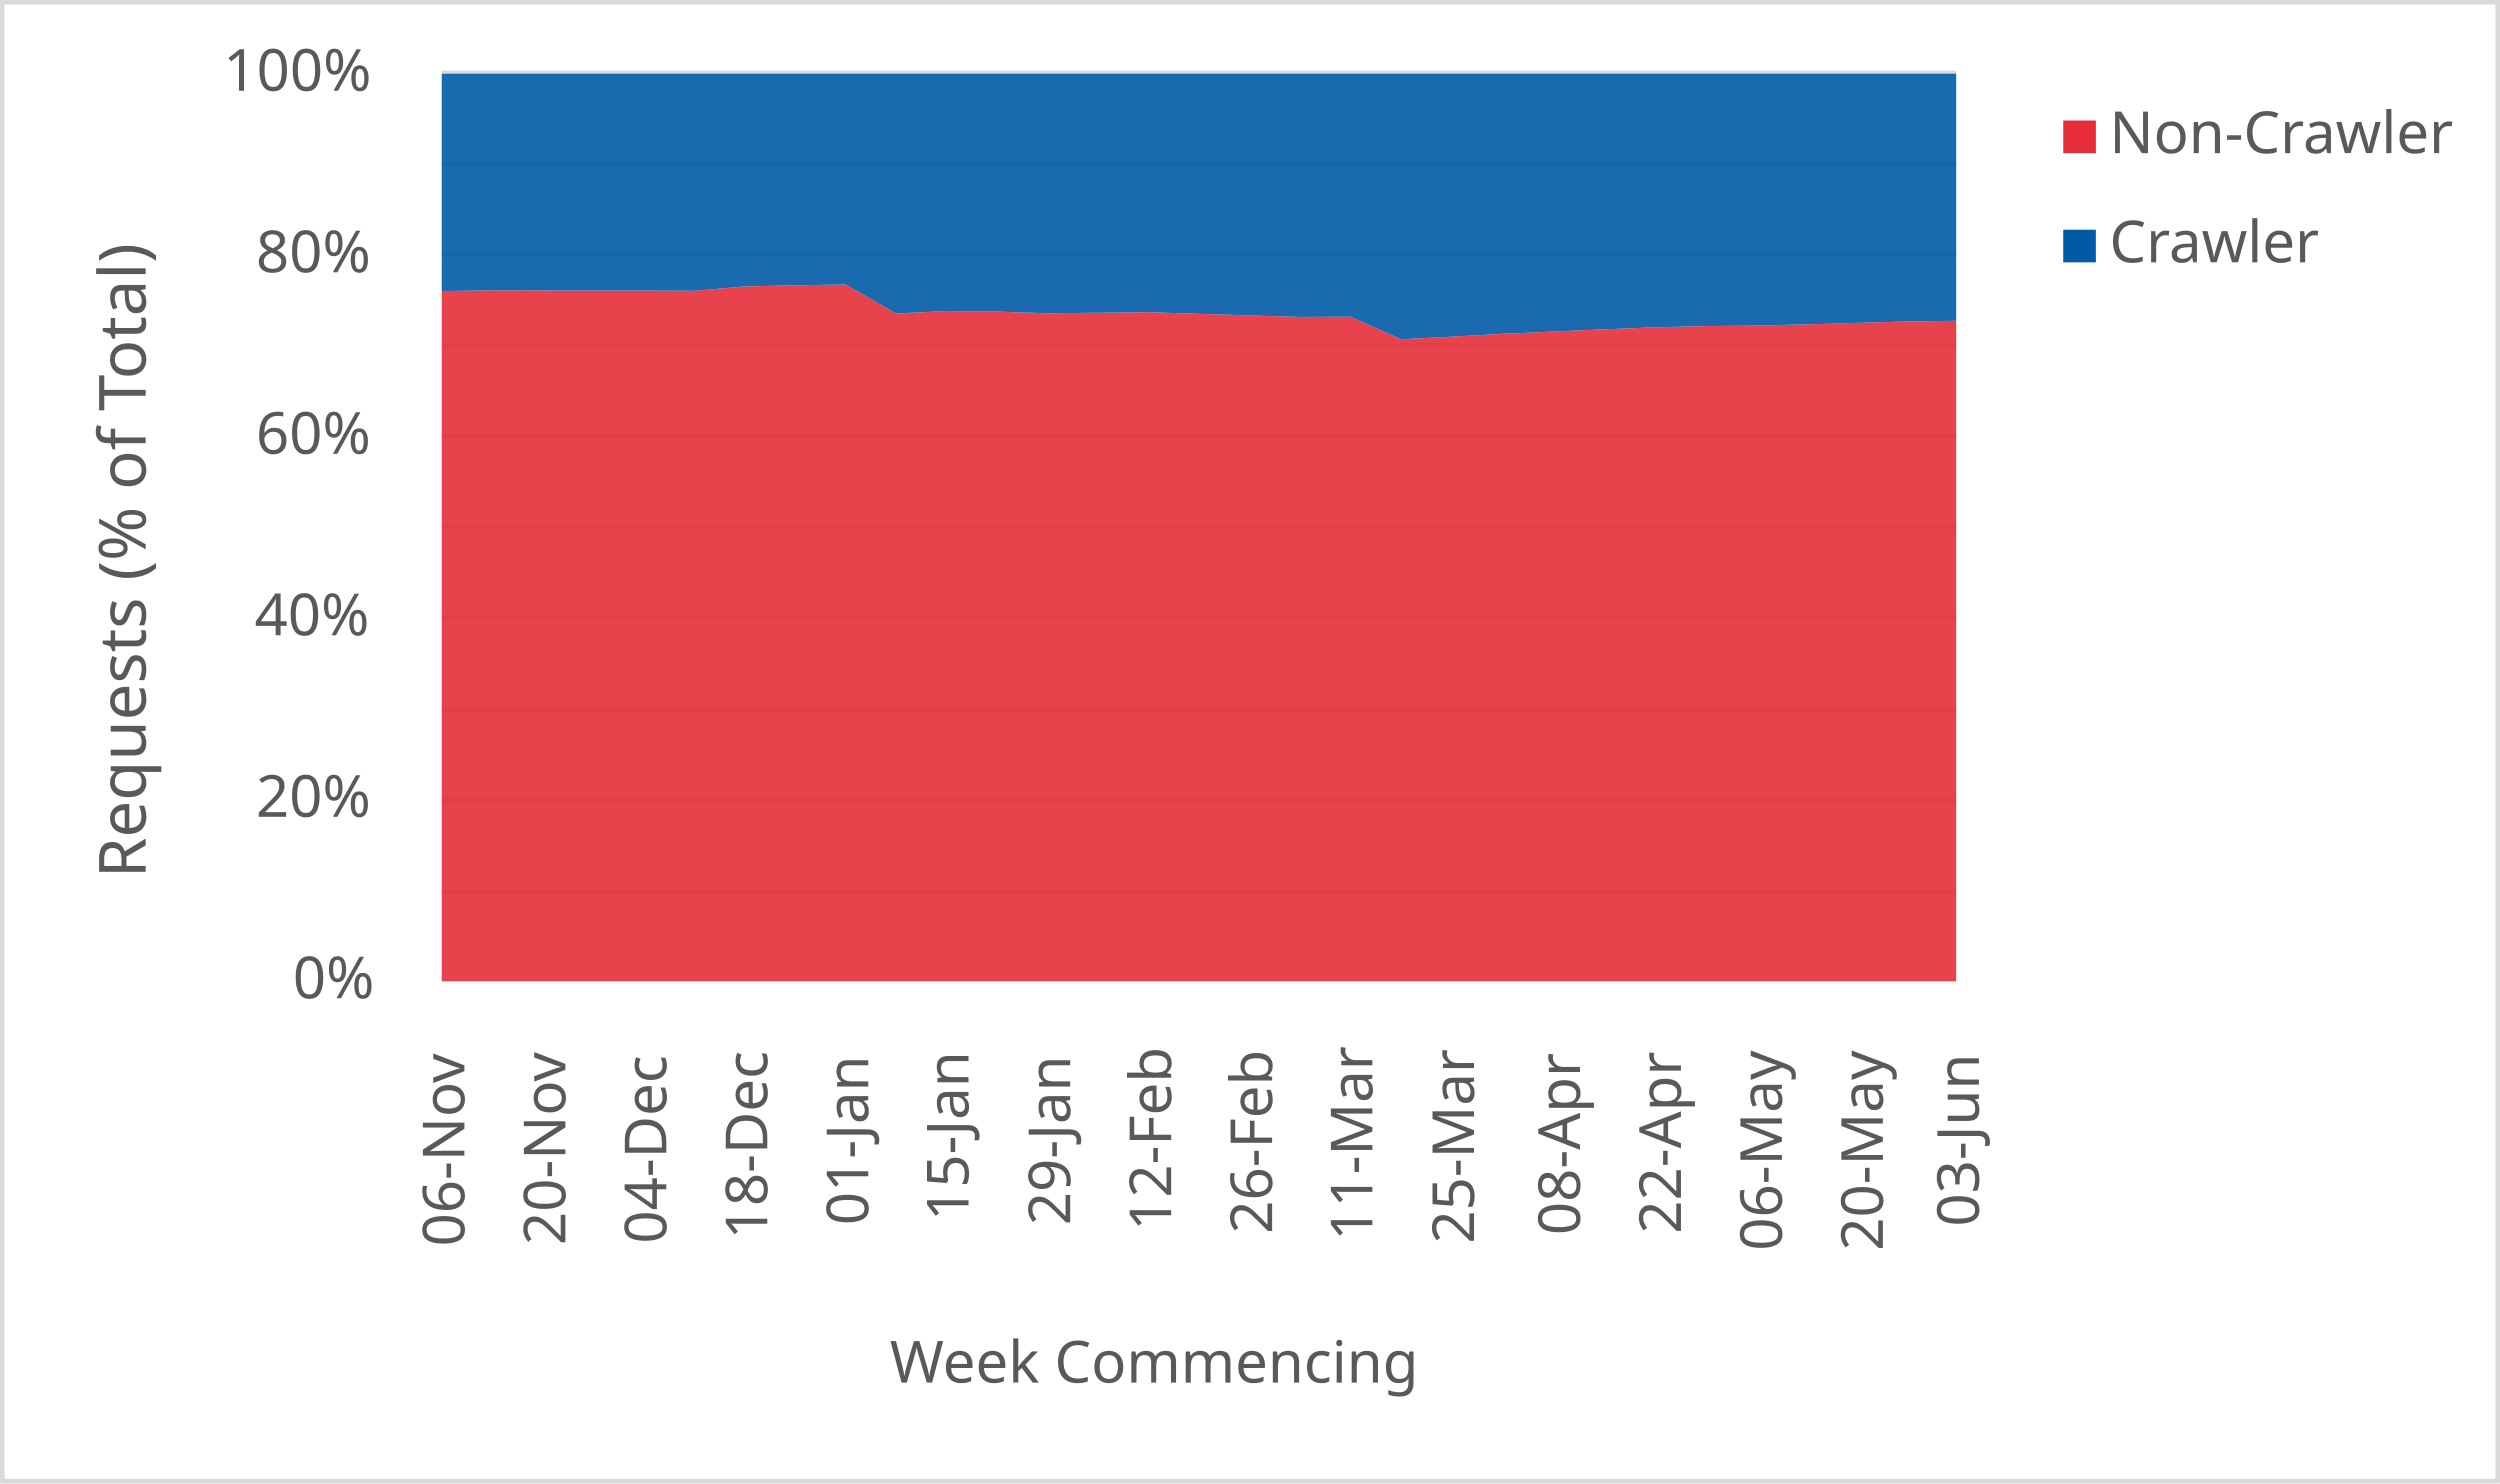
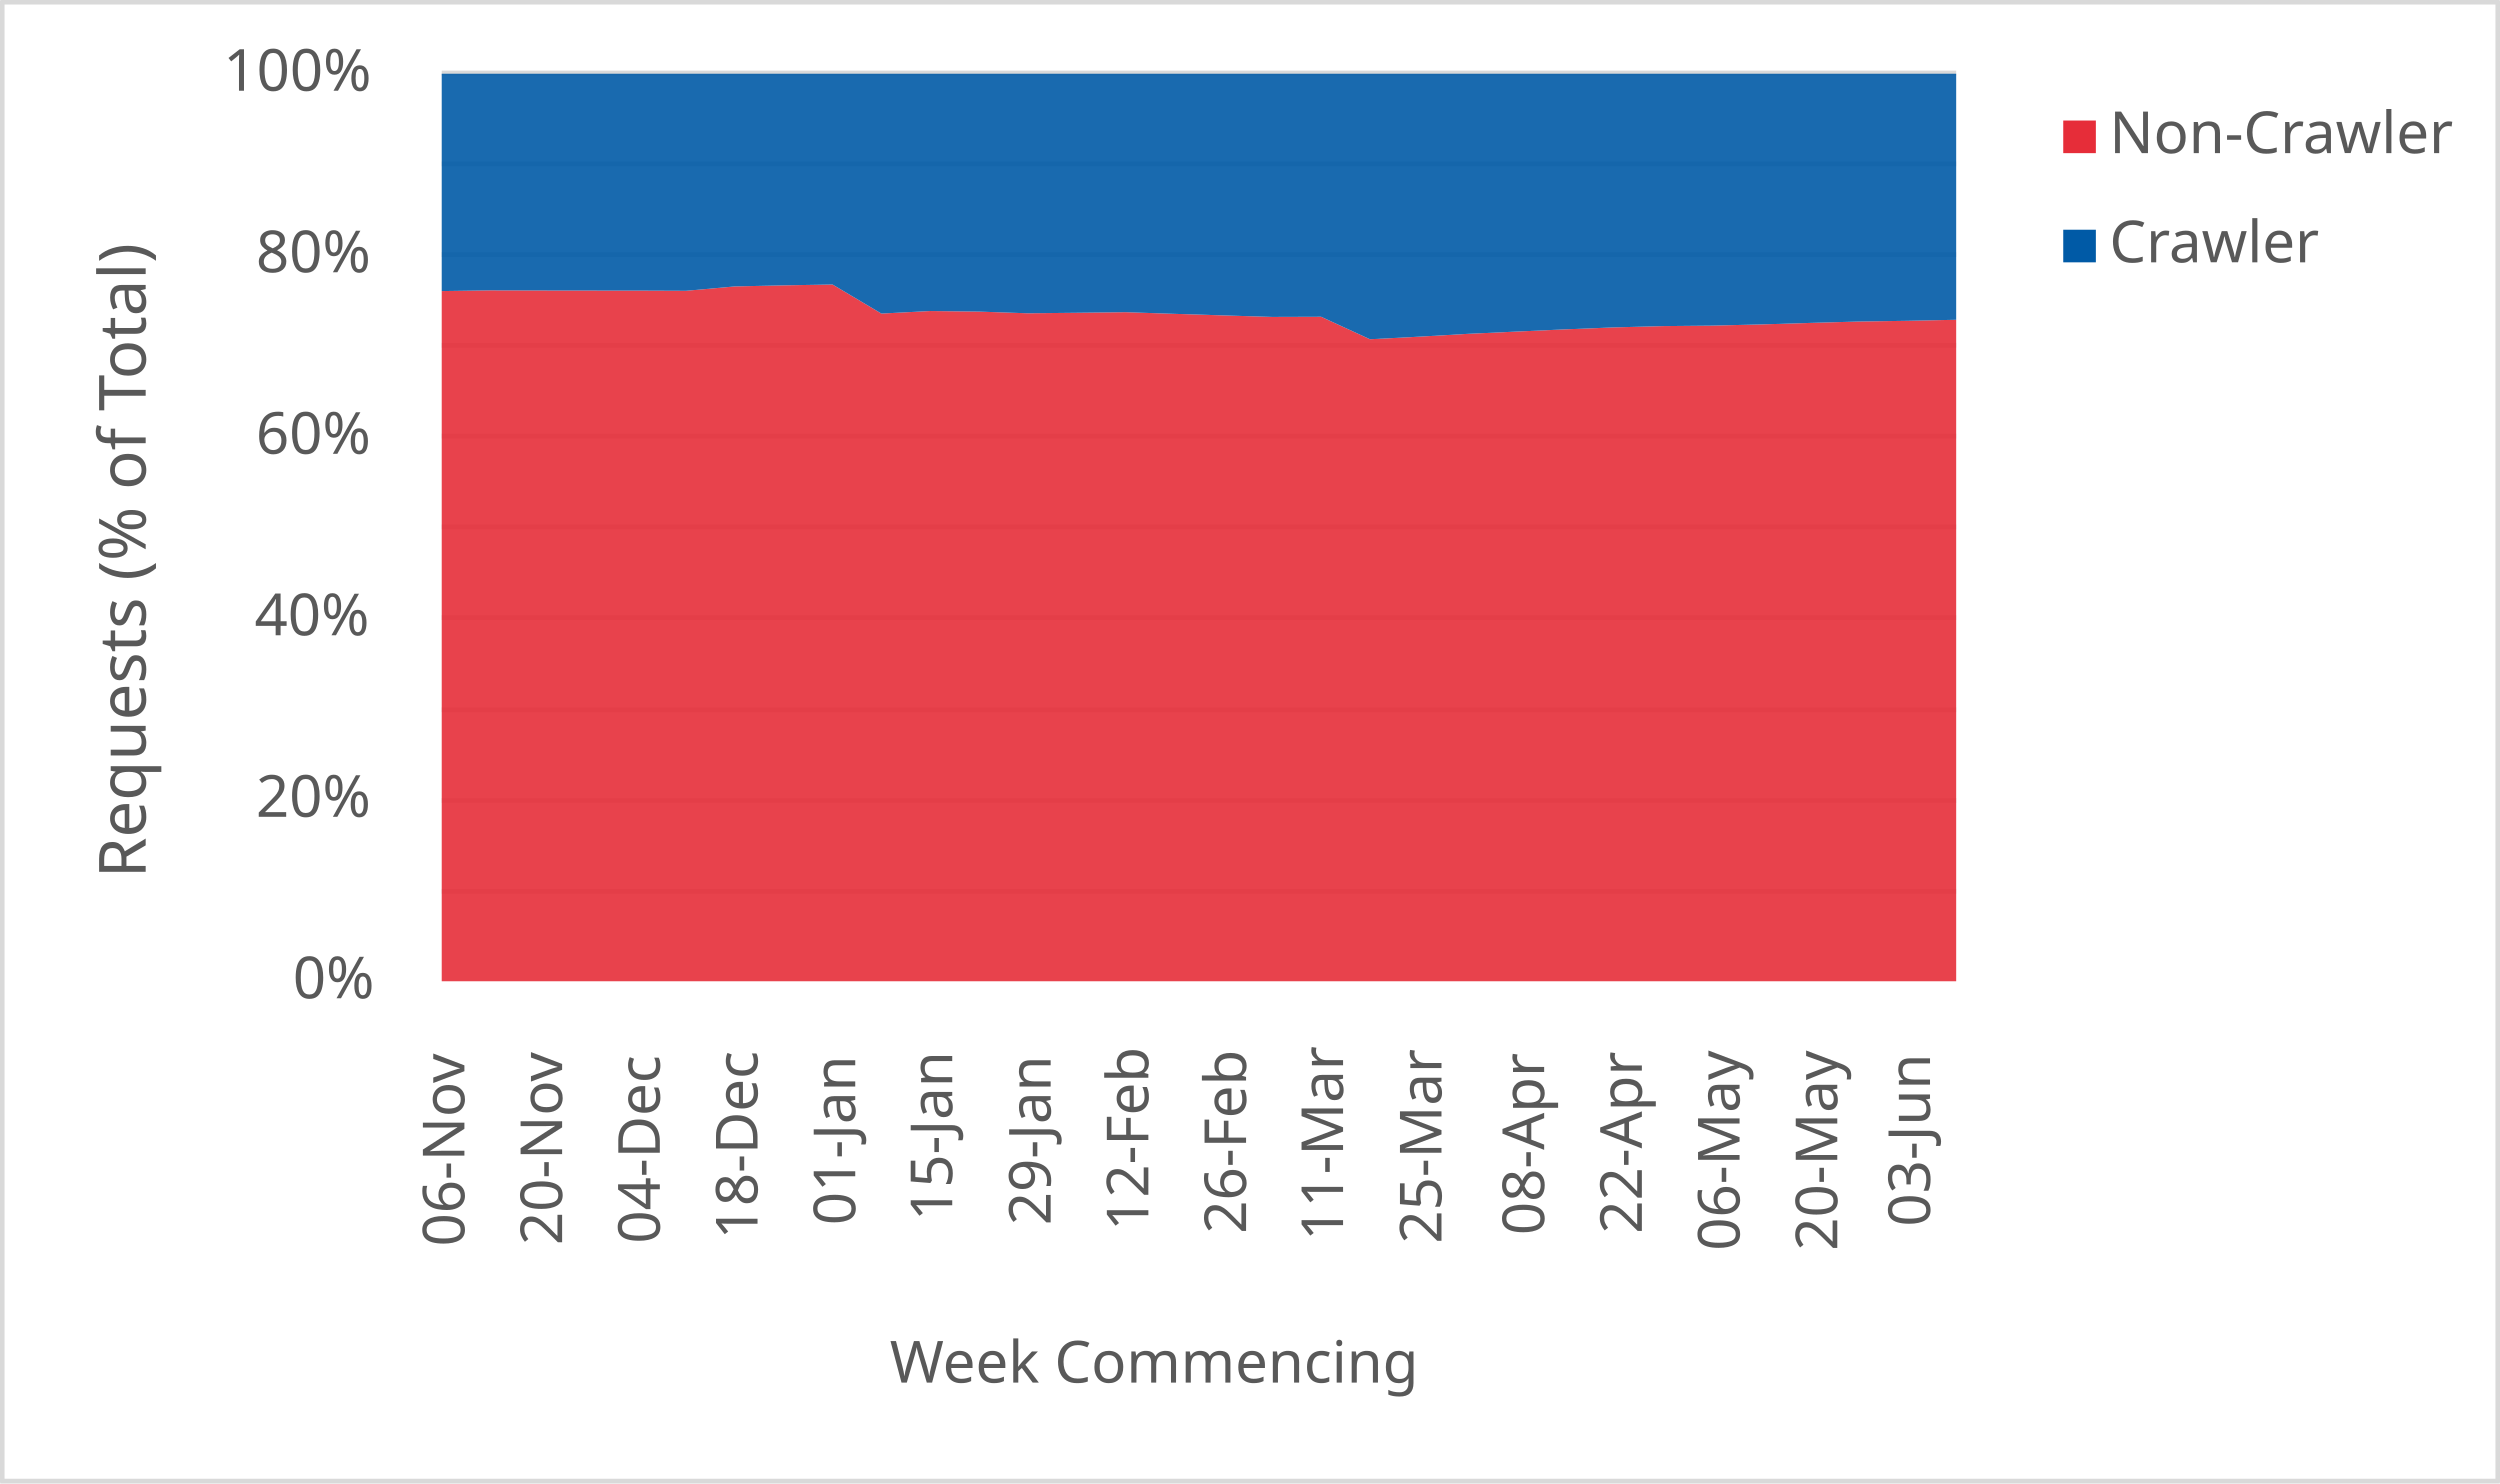
<svg xmlns="http://www.w3.org/2000/svg" width="1763" height="1046" xml:space="preserve" overflow="hidden">
  <defs>
    <clipPath id="clip0">
      <rect x="2917" y="346" width="1763" height="1046" />
    </clipPath>
  </defs>
  <g clip-path="url(#clip0)" transform="translate(-2917 -346)">
    <rect x="2918" y="347" width="1760" height="1043" fill="#FFFFFF" />
    <g>
      <path d="    M3228.5 974.532 4296.5 974.532    M3228.5 910.53 4296.5 910.53    M3228.5 846.528 4296.5 846.528    M3228.5 781.526 4296.5 781.526    M3228.5 717.524 4296.5 717.524    M3228.5 653.522 4296.5 653.522    M3228.5 589.52 4296.5 589.52    M3228.5 525.517 4296.5 525.517    M3228.5 461.515 4296.5 461.515    M3228.5 397.5 4296.5 397.5" stroke="#D9D9D9" stroke-width="3.438" stroke-linejoin="round" stroke-miterlimit="10" fill="none" />
    </g>
    <g>
      <path d="M 1038.5 4296.5 1038.5" stroke="#D9D9D9" stroke-width="3.438" stroke-linejoin="round" stroke-miterlimit="10" fill="none" fill-rule="evenodd" />
    </g>
    <g>
      <text fill="#595959" font-family="Verdana,sans-serif" font-weight="400" font-size="41" transform="matrix(6.12323e-17 -1 1 6.12323e-17 3244.5 1225)">06-Nov</text>
    </g>
    <g>
-       <text fill="#595959" font-family="Verdana,sans-serif" font-weight="400" font-size="41" transform="matrix(6.12323e-17 -1 1 6.12323e-17 3315.7 1224)">20-Nov</text>
+       <text fill="#595959" font-family="Verdana,sans-serif" font-weight="400" font-size="41" transform="matrix(6.12323e-17 -1 1 6.12323e-17 3313.403 1224)">20-Nov</text>
    </g>
    <g>
-       <text fill="#595959" font-family="Verdana,sans-serif" font-weight="400" font-size="41" transform="matrix(6.12323e-17 -1 1 6.12323e-17 3386.9 1223)">04-Dec</text>
+       <text fill="#595959" font-family="Verdana,sans-serif" font-weight="400" font-size="41" transform="matrix(6.12323e-17 -1 1 6.12323e-17 3382.306 1223)">04-Dec</text>
    </g>
    <g>
-       <text fill="#595959" font-family="Verdana,sans-serif" font-weight="400" font-size="41" transform="matrix(6.12323e-17 -1 1 6.12323e-17 3458.1 1220)">18-Dec</text>
+       <text fill="#595959" font-family="Verdana,sans-serif" font-weight="400" font-size="41" transform="matrix(6.12323e-17 -1 1 6.12323e-17 3451.21 1220)">18-Dec</text>
    </g>
    <g>
-       <text fill="#595959" font-family="Verdana,sans-serif" font-weight="400" font-size="41" transform="matrix(6.12323e-17 -1 1 6.12323e-17 3529.3 1210)">01-Jan</text>
+       <text fill="#595959" font-family="Verdana,sans-serif" font-weight="400" font-size="41" transform="matrix(6.12323e-17 -1 1 6.12323e-17 3520.113 1210)">01-Jan</text>
    </g>
    <g>
-       <text fill="#595959" font-family="Verdana,sans-serif" font-weight="400" font-size="41" transform="matrix(6.12323e-17 -1 1 6.12323e-17 3600 1207)">15-Jan</text>
+       <text fill="#595959" font-family="Verdana,sans-serif" font-weight="400" font-size="41" transform="matrix(6.12323e-17 -1 1 6.12323e-17 3588.516 1207)">15-Jan</text>
    </g>
    <g>
-       <text fill="#595959" font-family="Verdana,sans-serif" font-weight="400" font-size="41" transform="matrix(6.12323e-17 -1 1 6.12323e-17 3671.7 1210)">29-Jan</text>
+       <text fill="#595959" font-family="Verdana,sans-serif" font-weight="400" font-size="41" transform="matrix(6.12323e-17 -1 1 6.12323e-17 3657.919 1210)">29-Jan</text>
    </g>
    <g>
-       <text fill="#595959" font-family="Verdana,sans-serif" font-weight="400" font-size="41" transform="matrix(6.12323e-17 -1 1 6.12323e-17 3742.9 1214)">12-Feb</text>
+       <text fill="#595959" font-family="Verdana,sans-serif" font-weight="400" font-size="41" transform="matrix(6.12323e-17 -1 1 6.12323e-17 3726.823 1214)">12-Feb</text>
    </g>
    <g>
-       <text fill="#595959" font-family="Verdana,sans-serif" font-weight="400" font-size="41" transform="matrix(6.12323e-17 -1 1 6.12323e-17 3814.1 1216)">26-Feb</text>
+       <text fill="#595959" font-family="Verdana,sans-serif" font-weight="400" font-size="41" transform="matrix(6.12323e-17 -1 1 6.12323e-17 3795.726 1216)">26-Feb</text>
    </g>
    <g>
-       <text fill="#595959" font-family="Verdana,sans-serif" font-weight="400" font-size="41" transform="matrix(6.12323e-17 -1 1 6.12323e-17 3884.8 1221)">11-Mar</text>
+       <text fill="#595959" font-family="Verdana,sans-serif" font-weight="400" font-size="41" transform="matrix(6.12323e-17 -1 1 6.12323e-17 3864.129 1221)">11-Mar</text>
    </g>
    <g>
-       <text fill="#595959" font-family="Verdana,sans-serif" font-weight="400" font-size="41" transform="matrix(6.12323e-17 -1 1 6.12323e-17 3956.5 1223)">25-Mar</text>
+       <text fill="#595959" font-family="Verdana,sans-serif" font-weight="400" font-size="41" transform="matrix(6.12323e-17 -1 1 6.12323e-17 3933.532 1223)">25-Mar</text>
    </g>
    <g>
-       <text fill="#595959" font-family="Verdana,sans-serif" font-weight="400" font-size="41" transform="matrix(6.12323e-17 -1 1 6.12323e-17 4031.2 1217)">08-Apr</text>
+       <text fill="#595959" font-family="Verdana,sans-serif" font-weight="400" font-size="41" transform="matrix(6.12323e-17 -1 1 6.12323e-17 4005.935 1217)">08-Apr</text>
    </g>
    <g>
-       <text fill="#595959" font-family="Verdana,sans-serif" font-weight="400" font-size="41" transform="matrix(6.12323e-17 -1 1 6.12323e-17 4102.4 1216)">22-Apr</text>
+       <text fill="#595959" font-family="Verdana,sans-serif" font-weight="400" font-size="41" transform="matrix(6.12323e-17 -1 1 6.12323e-17 4074.839 1216)">22-Apr</text>
    </g>
    <g>
-       <text fill="#595959" font-family="Verdana,sans-serif" font-weight="400" font-size="41" transform="matrix(6.12323e-17 -1 1 6.12323e-17 4173.6 1228)">06-May</text>
+       <text fill="#595959" font-family="Verdana,sans-serif" font-weight="400" font-size="41" transform="matrix(6.12323e-17 -1 1 6.12323e-17 4143.742 1228)">06-May</text>
    </g>
    <g>
-       <text fill="#595959" font-family="Verdana,sans-serif" font-weight="400" font-size="41" transform="matrix(6.12323e-17 -1 1 6.12323e-17 4244.8 1228)">20-May</text>
+       <text fill="#595959" font-family="Verdana,sans-serif" font-weight="400" font-size="41" transform="matrix(6.12323e-17 -1 1 6.12323e-17 4212.645 1228)">20-May</text>
    </g>
    <g>
-       <text fill="#595959" font-family="Verdana,sans-serif" font-weight="400" font-size="41" transform="matrix(6.12323e-17 -1 1 6.12323e-17 4312.5 1211)">03-Jun</text>
+       <text fill="#595959" font-family="Verdana,sans-serif" font-weight="400" font-size="41" transform="matrix(6.12323e-17 -1 1 6.12323e-17 4278.048 1211)">03-Jun</text>
    </g>
    <g>
      <text fill="#595959" font-family="Verdana,sans-serif" font-weight="400" font-size="41" transform="matrix(1 0 0 1 3123.5 1050)">0%</text>
    </g>
    <g>
      <text fill="#595959" font-family="Verdana,sans-serif" font-weight="400" font-size="41" transform="matrix(1 0 0 1 3097.5 922)">20%</text>
    </g>
    <g>
      <text fill="#595959" font-family="Verdana,sans-serif" font-weight="400" font-size="41" transform="matrix(1 0 0 1 3096.5 794)">40%</text>
    </g>
    <g>
      <text fill="#595959" font-family="Verdana,sans-serif" font-weight="400" font-size="41" transform="matrix(1 0 0 1 3097.5 666)">60%</text>
    </g>
    <g>
      <text fill="#595959" font-family="Verdana,sans-serif" font-weight="400" font-size="41" transform="matrix(1 0 0 1 3097.5 538)">80%</text>
    </g>
    <g>
      <text fill="#595959" font-family="Verdana,sans-serif" font-weight="400" font-size="41" transform="matrix(1 0 0 1 3074.5 410)">100%</text>
    </g>
    <g>
      <text fill="#595959" font-family="Verdana,sans-serif" font-weight="400" font-size="41" transform="matrix(1 0 0 1 3544.5 1321)">Week Commencing</text>
    </g>
    <g>
      <text fill="#595959" font-family="Verdana,sans-serif" font-weight="400" font-size="46" transform="matrix(6.12323e-17 -1 1 6.12323e-17 3019.73 965.25)">Requests (% of Total)</text>
    </g>
    <rect x="2918.5" y="347.5" width="1760" height="1043" stroke="#D9D9D9" stroke-width="3.438" stroke-linejoin="round" stroke-miterlimit="10" fill="none" />
    <g>
-       <path d="M3228.5 1038 3264.1 1038 3299.7 1038 3335.3 1038 3370.9 1038 3406.5 1038 3442.1 1038 3477.7 1038 3513.3 1038 3548.9 1038 3584.5 1038 3620.1 1038 3655.7 1038 3691.3 1038 3726.9 1038 3762.5 1038 3798.1 1038 3833.7 1038 3869.3 1038 3904.9 1038 3940.5 1038 3976.1 1038 4011.7 1038 4047.3 1038 4082.9 1038 4118.5 1038 4154.1 1038 4189.7 1038 4225.3 1038 4260.9 1038 4296.5 1038 4296.5 572.232 4260.9 572.746 4225.3 573.726 4189.7 574.788 4154.1 575.629 4118.5 575.969 4082.9 576.873 4047.3 578.247 4011.7 579.83 3976.1 581.426 3940.5 583.435 3904.9 585.23 3869.3 569.376 3833.7 569.492 3798.1 568.421 3762.5 567.329 3726.9 566.161 3691.3 566.563 3655.7 566.937 3620.1 565.743 3584.5 565.333 3548.9 567.131 3513.3 546.636 3477.7 547.236 3442.1 547.985 3406.5 551.067 3370.9 550.921 3335.3 550.905 3299.7 550.853 3264.1 550.756 3228.5 551.267 3228.5 1038Z" fill="#e62d39" opacity="0.9" />
+       <path d="M3228.5 1038 3262.952 1038 3297.403 1038 3331.855 1038 3366.306 1038 3400.758 1038 3435.21 1038 3469.661 1038 3504.113 1038 3538.565 1038 3573.016 1038 3607.468 1038 3641.919 1038 3676.371 1038 3710.823 1038 3745.274 1038 3779.726 1038 3814.177 1038 3848.629 1038 3883.081 1038 3917.532 1038 3951.984 1038 3986.435 1038 4020.887 1038 4055.339 1038 4089.79 1038 4124.242 1038 4158.694 1038 4193.145 1038 4227.597 1038 4262.048 1038 4296.5 1038 4296.5 571.508 4262.048 572.232 4227.597 572.746 4193.145 573.726 4158.694 574.788 4124.242 575.629 4089.79 575.969 4055.339 576.873 4020.887 578.247 3986.435 579.83 3951.984 581.426 3917.532 583.435 3883.081 585.23 3848.629 569.376 3814.177 569.492 3779.726 568.421 3745.274 567.329 3710.823 566.161 3676.371 566.563 3641.919 566.937 3607.468 565.743 3573.016 565.333 3538.565 567.131 3504.113 546.636 3469.661 547.236 3435.21 547.985 3400.758 551.067 3366.306 550.921 3331.855 550.905 3297.403 550.853 3262.952 550.756 3228.5 551.267 3228.5 1038Z" fill="#e62d39" opacity="0.9" />
    </g>
    <g>
-       <path d="M3228.5 551.267 3264.1 550.756 3299.7 550.853 3335.3 550.905 3370.9 550.921 3406.5 551.067 3442.1 547.985 3477.7 547.236 3513.3 546.636 3548.9 567.131 3584.5 565.333 3620.1 565.743 3655.7 566.937 3691.3 566.563 3726.9 566.161 3762.5 567.329 3798.1 568.421 3833.7 569.492 3869.3 569.376 3904.9 585.23 3940.5 583.435 3976.1 581.426 4011.7 579.83 4047.3 578.247 4082.9 576.873 4118.5 575.969 4154.1 575.629 4189.7 574.788 4225.3 573.726 4260.9 572.746 4296.5 572.232 4296.5 398 4260.9 398 4225.3 398 4189.7 398 4154.1 398 4118.5 398 4082.9 398 4047.3 398 4011.7 398 3976.1 398 3940.5 398 3904.9 398 3869.3 398 3833.7 398 3798.1 398 3762.5 398 3726.9 398 3691.3 398 3655.7 398 3620.1 398 3584.5 398 3548.9 398 3513.3 398 3477.7 398 3442.1 398 3406.5 398 3370.9 398 3335.3 398 3299.7 398 3264.1 398 3228.5 398 3228.5 551.267Z" fill="#005aa6" opacity="0.9" />
+       <path d="M3228.5 551.267 3262.952 550.756 3297.403 550.853 3331.855 550.905 3366.306 550.921 3400.758 551.067 3435.21 547.985 3469.661 547.236 3504.113 546.636 3538.565 567.131 3573.016 565.333 3607.468 565.743 3641.919 566.937 3676.371 566.563 3710.823 566.161 3745.274 567.329 3779.726 568.421 3814.177 569.492 3848.629 569.376 3883.081 585.23 3917.532 583.435 3951.984 581.426 3986.435 579.83 4020.887 578.247 4055.339 576.873 4089.79 575.969 4124.242 575.629 4158.694 574.788 4193.145 573.726 4227.597 572.746 4262.048 572.232 4296.5 571.508 4296.5 398 4262.048 398 4227.597 398 4193.145 398 4158.694 398 4124.242 398 4089.79 398 4055.339 398 4020.887 398 3986.435 398 3951.984 398 3917.532 398 3883.081 398 3848.629 398 3814.177 398 3779.726 398 3745.274 398 3710.823 398 3676.371 398 3641.919 398 3607.468 398 3573.016 398 3538.565 398 3504.113 398 3469.661 398 3435.21 398 3400.758 398 3366.306 398 3331.855 398 3297.403 398 3262.952 398 3228.5 398 3228.5 551.267Z" fill="#005aa6" opacity="0.9" />
    </g>
    <g>
      <rect x="4372" y="431" width="23" height="23" fill="#e62d39" />
    </g>
    <g>
      <text fill="#595959" font-family="Verdana,sans-serif" font-weight="400" font-size="41" transform="matrix(1 0 0 1 4404.56 454)">Non-Crawler</text>
    </g>
    <g>
      <rect x="4372" y="508" width="23" height="23" fill="#005aa6" />
    </g>
    <g>
      <text fill="#595959" font-family="Verdana,sans-serif" font-weight="400" font-size="41" transform="matrix(1 0 0 1 4404.56 531)">Crawler</text>
    </g>
  </g>
</svg>
